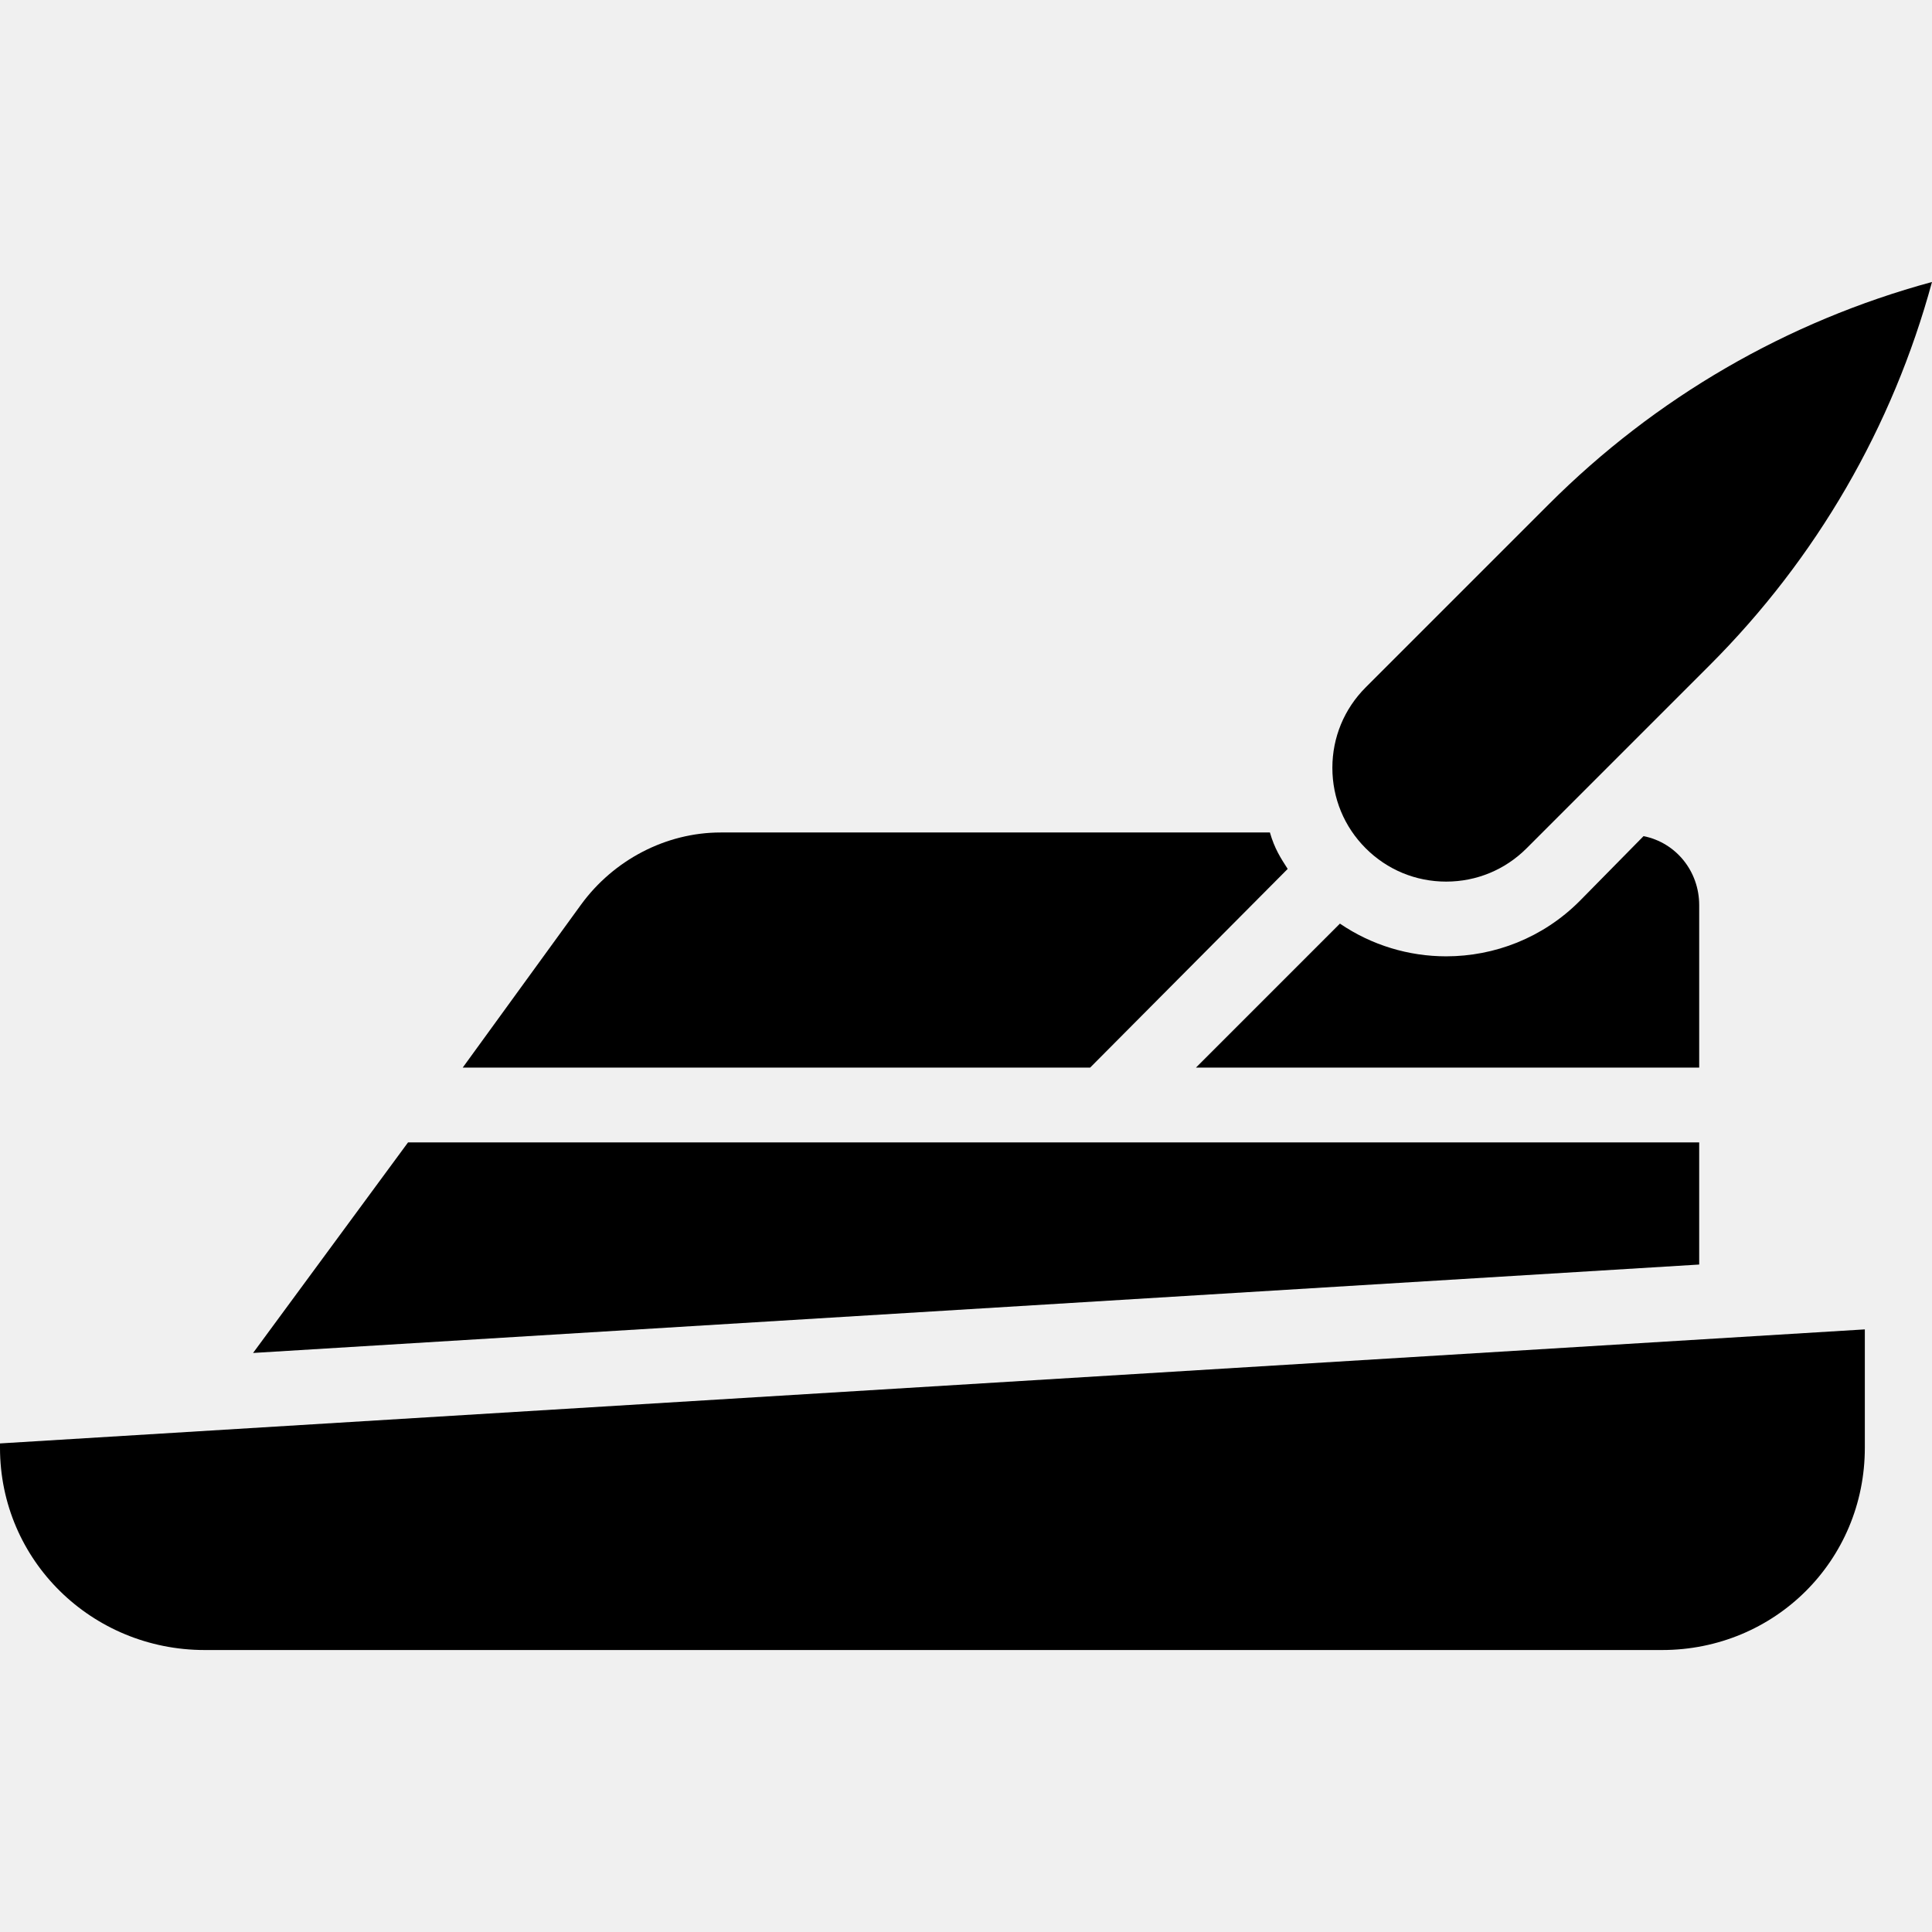
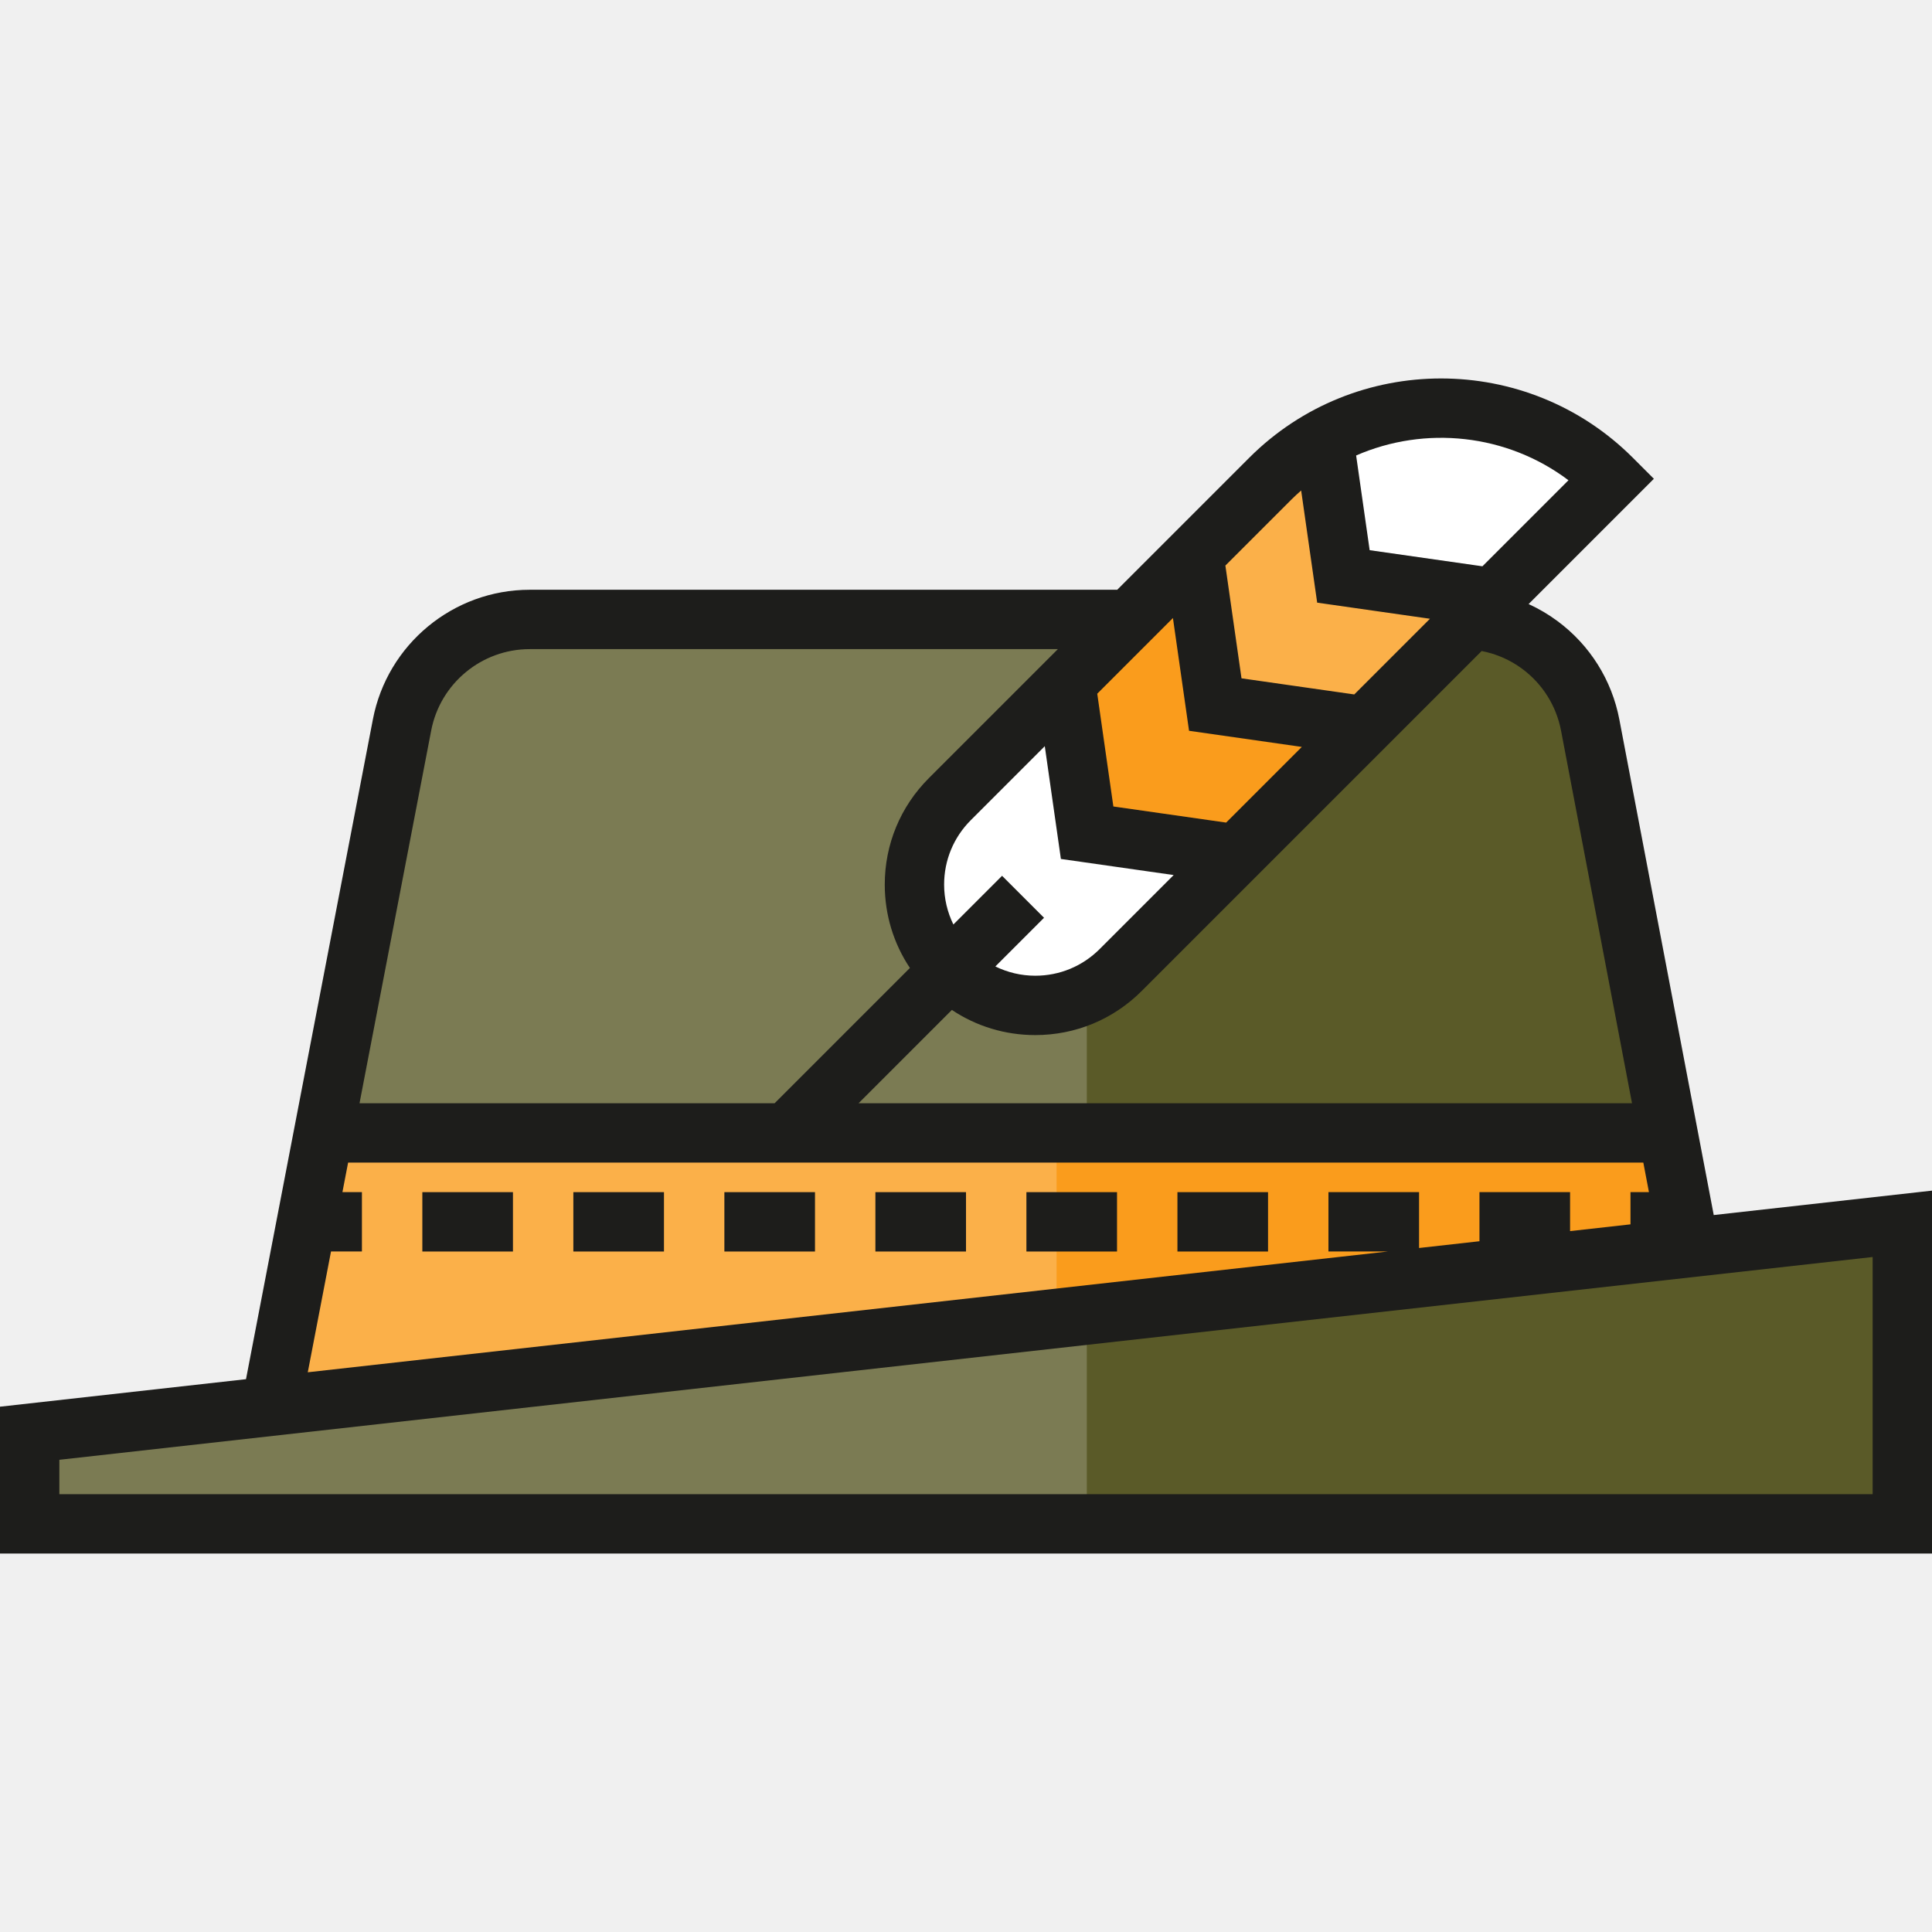
<svg xmlns="http://www.w3.org/2000/svg" version="1.1" id="Layer_1" x="0px" y="0px" viewBox="0 0 512 512" style="enable-background:new 0 0 512 512;" xml:space="preserve">
  <g>
-     <g>
-       <polygon points="108.134,302.747 67.068,358.548 450.303,335.115 450.303,302.747   " />
-     </g>
+     <path style="fill:#5A5A28;" d="M71.901,371.82l34.648-180.17c3.119-16.219,17.312-27.944,33.828-27.944h247.203   c7.624,0,14.752,2.497,20.525,6.781c6.751,5.01,11.648,12.463,13.316,21.221l26.684,140.088" />
+     <polygon style="fill:#5A5A28;" points="504.134,403.837 7.866,403.837 7.866,379.824 504.134,324.325  " />
  </g>
  <g>
-     <g>
-       <path d="M336.539,220.617H190.984c-14.554,0-28.373,7.317-36.964,19.067l-31.391,43.239H288.9l52.351-52.651    C339.331,227.295,337.764,224.865,336.539,220.617z" />
-     </g>
+     <polygon style="fill:#7B7B53;" points="288.017,403.837 7.866,403.837 7.866,379.824 288.017,347.806  " />
+     <path style="fill:#7B7B53;" d="M71.901,371.82l34.648-180.17c3.119-16.219,17.312-27.944,33.828-27.944h147.64v184.1L71.901,371.82   z" />
+   </g>
+   <polygon style="fill:#FA9C1C;" points="87.909,299.781 71.901,371.82 448.104,331.798 440.1,299.781 " />
+   <polygon style="fill:#FBB049;" points="87.909,299.781 71.901,371.82 280.013,347.806 280.013,299.781 " />
+   <g>
+     <rect x="111.925" y="315.933" style="fill:#1D1D1B;" width="24.013" height="15.732" />
+     <rect x="151.946" y="315.933" style="fill:#1D1D1B;" width="24.013" height="15.732" />
+     <rect x="191.968" y="315.933" style="fill:#1D1D1B;" width="24.013" height="15.732" />
+     <rect x="231.989" y="315.933" style="fill:#1D1D1B;" width="24.013" height="15.732" />
+     <rect x="272.01" y="315.933" style="fill:#1D1D1B;" width="24.013" height="15.732" />
+     <rect x="312.031" y="315.933" style="fill:#1D1D1B;" width="24.013" height="15.732" />
  </g>
  <g>
-     <g>
-       <path d="M435.558,221.582l-16.97,17.24c-9.744,9.744-22.542,14.615-35.34,14.615c-9.851,0-19.696-2.899-28.154-8.67    l-38.155,38.155h133.365v-43.051C450.303,230.832,444.106,223.279,435.558,221.582z" />
-     </g>
+     <path style="fill:#FFFFFF;" d="M336.612,126.432l-84.899,84.899c-12.503,12.503-12.503,32.776,0,45.28   c12.503,12.504,32.775,12.504,45.28,0l130.178-130.178C402.164,101.425,361.619,101.425,336.612,126.432" />
  </g>
-   <g>
-     <g>
-       <path d="M0,382.522v1.15c0,29.888,24.357,53.602,54.247,53.602h386.204c29.888,0,53.749-23.713,53.749-53.602v-31.37L0,382.522z" />
-     </g>
-   </g>
-   <g>
-     <g>
-       <path d="M410.435,133.647l-48.512,48.512c-5.695,5.695-8.832,13.268-8.832,21.323c0,8.054,3.137,15.626,8.832,21.321    c5.694,5.695,13.267,8.832,21.323,8.832c8.054,0,15.626-3.137,21.321-8.832l48.512-48.512    c28.312-28.311,48.491-63.173,58.92-101.565C473.61,85.156,438.748,105.336,410.435,133.647z" />
-     </g>
-   </g>
+   <polyline style="fill:#FA9C1C;" points="361.68,191.924 322.061,186.264 316.4,146.644 282.441,180.603 288.101,220.223   327.72,225.883 361.68,191.924 " />
+   <polyline style="fill:#FBB049;" points="395.64,157.964 356.02,152.304 350.36,112.685 316.4,146.644 322.061,186.264   361.68,191.924 395.64,157.964 " />
+   <path style="fill:#1D1D1B;" d="M454.159,321.999l-25.011-131.309c-1.993-10.46-7.802-19.718-16.356-26.066  c-2.426-1.801-5.004-3.314-7.696-4.542l33.198-33.198l-5.562-5.563c-28.033-28.033-73.647-28.033-101.683,0l-35.024,35.025v-0.052  H140.377c-20.253,0-37.728,14.435-41.552,34.324l-33.632,174.88L0,372.789v38.914h512V315.53L454.159,321.999z M413.694,193.635  l18.807,98.734H227.534l24.726-24.726c6.49,4.337,14.112,6.665,22.093,6.665c10.653,0,20.669-4.149,28.202-11.682l90.098-90.098  c3.875,0.747,7.534,2.332,10.765,4.73C408.792,181.246,412.442,187.063,413.694,193.635z M415.66,127.272l-22.8,22.8l-29.886-4.269  l-3.585-25.097C377.637,112.752,399.28,114.937,415.66,127.272z M342.174,132.447c0.859-0.859,1.746-1.672,2.646-2.464l4.246,29.725  l29.886,4.27l-20.055,20.055l-29.886-4.27l-4.27-29.886L342.174,132.447z M310.839,163.783l4.27,29.885l29.885,4.271l-20.055,20.055  l-29.886-4.269l-4.27-29.886L310.839,163.783z M311.034,231.898l-19.604,19.604c-4.561,4.562-10.626,7.074-17.077,7.074  c-3.729,0-7.318-0.864-10.574-2.454l12.903-12.903l-11.123-11.124l-12.904,12.904c-1.59-3.255-2.454-6.844-2.454-10.573  c0-6.451,2.513-12.517,7.074-17.077l19.603-19.604l4.27,29.885L311.034,231.898z M114.273,193.588  c2.402-12.494,13.38-21.563,26.104-21.563h139.97l-34.195,34.195c-7.533,7.533-11.682,17.548-11.682,28.203  c0,7.981,2.329,15.604,6.665,22.093l-35.85,35.85H95.277L114.273,193.588z M87.721,331.659h8.193v-15.732h-5.167l1.506-7.829  h343.245l1.491,7.829h-4.894v8.539l-16.008,1.79v-10.329h-24.013v13.014l-16.008,1.79v-14.804h-24.013v15.732h15.724L81.565,363.667  L87.721,331.659z M496.268,395.971H15.732v-9.112l480.537-53.739V395.971z" />
  <g>
</g>
  <g>
</g>
  <g>
</g>
  <g>
</g>
  <g>
</g>
  <g>
</g>
  <g>
</g>
  <g>
</g>
  <g>
</g>
  <g>
</g>
  <g>
</g>
  <g>
</g>
  <g>
</g>
  <g>
</g>
  <g>
</g>
</svg>
